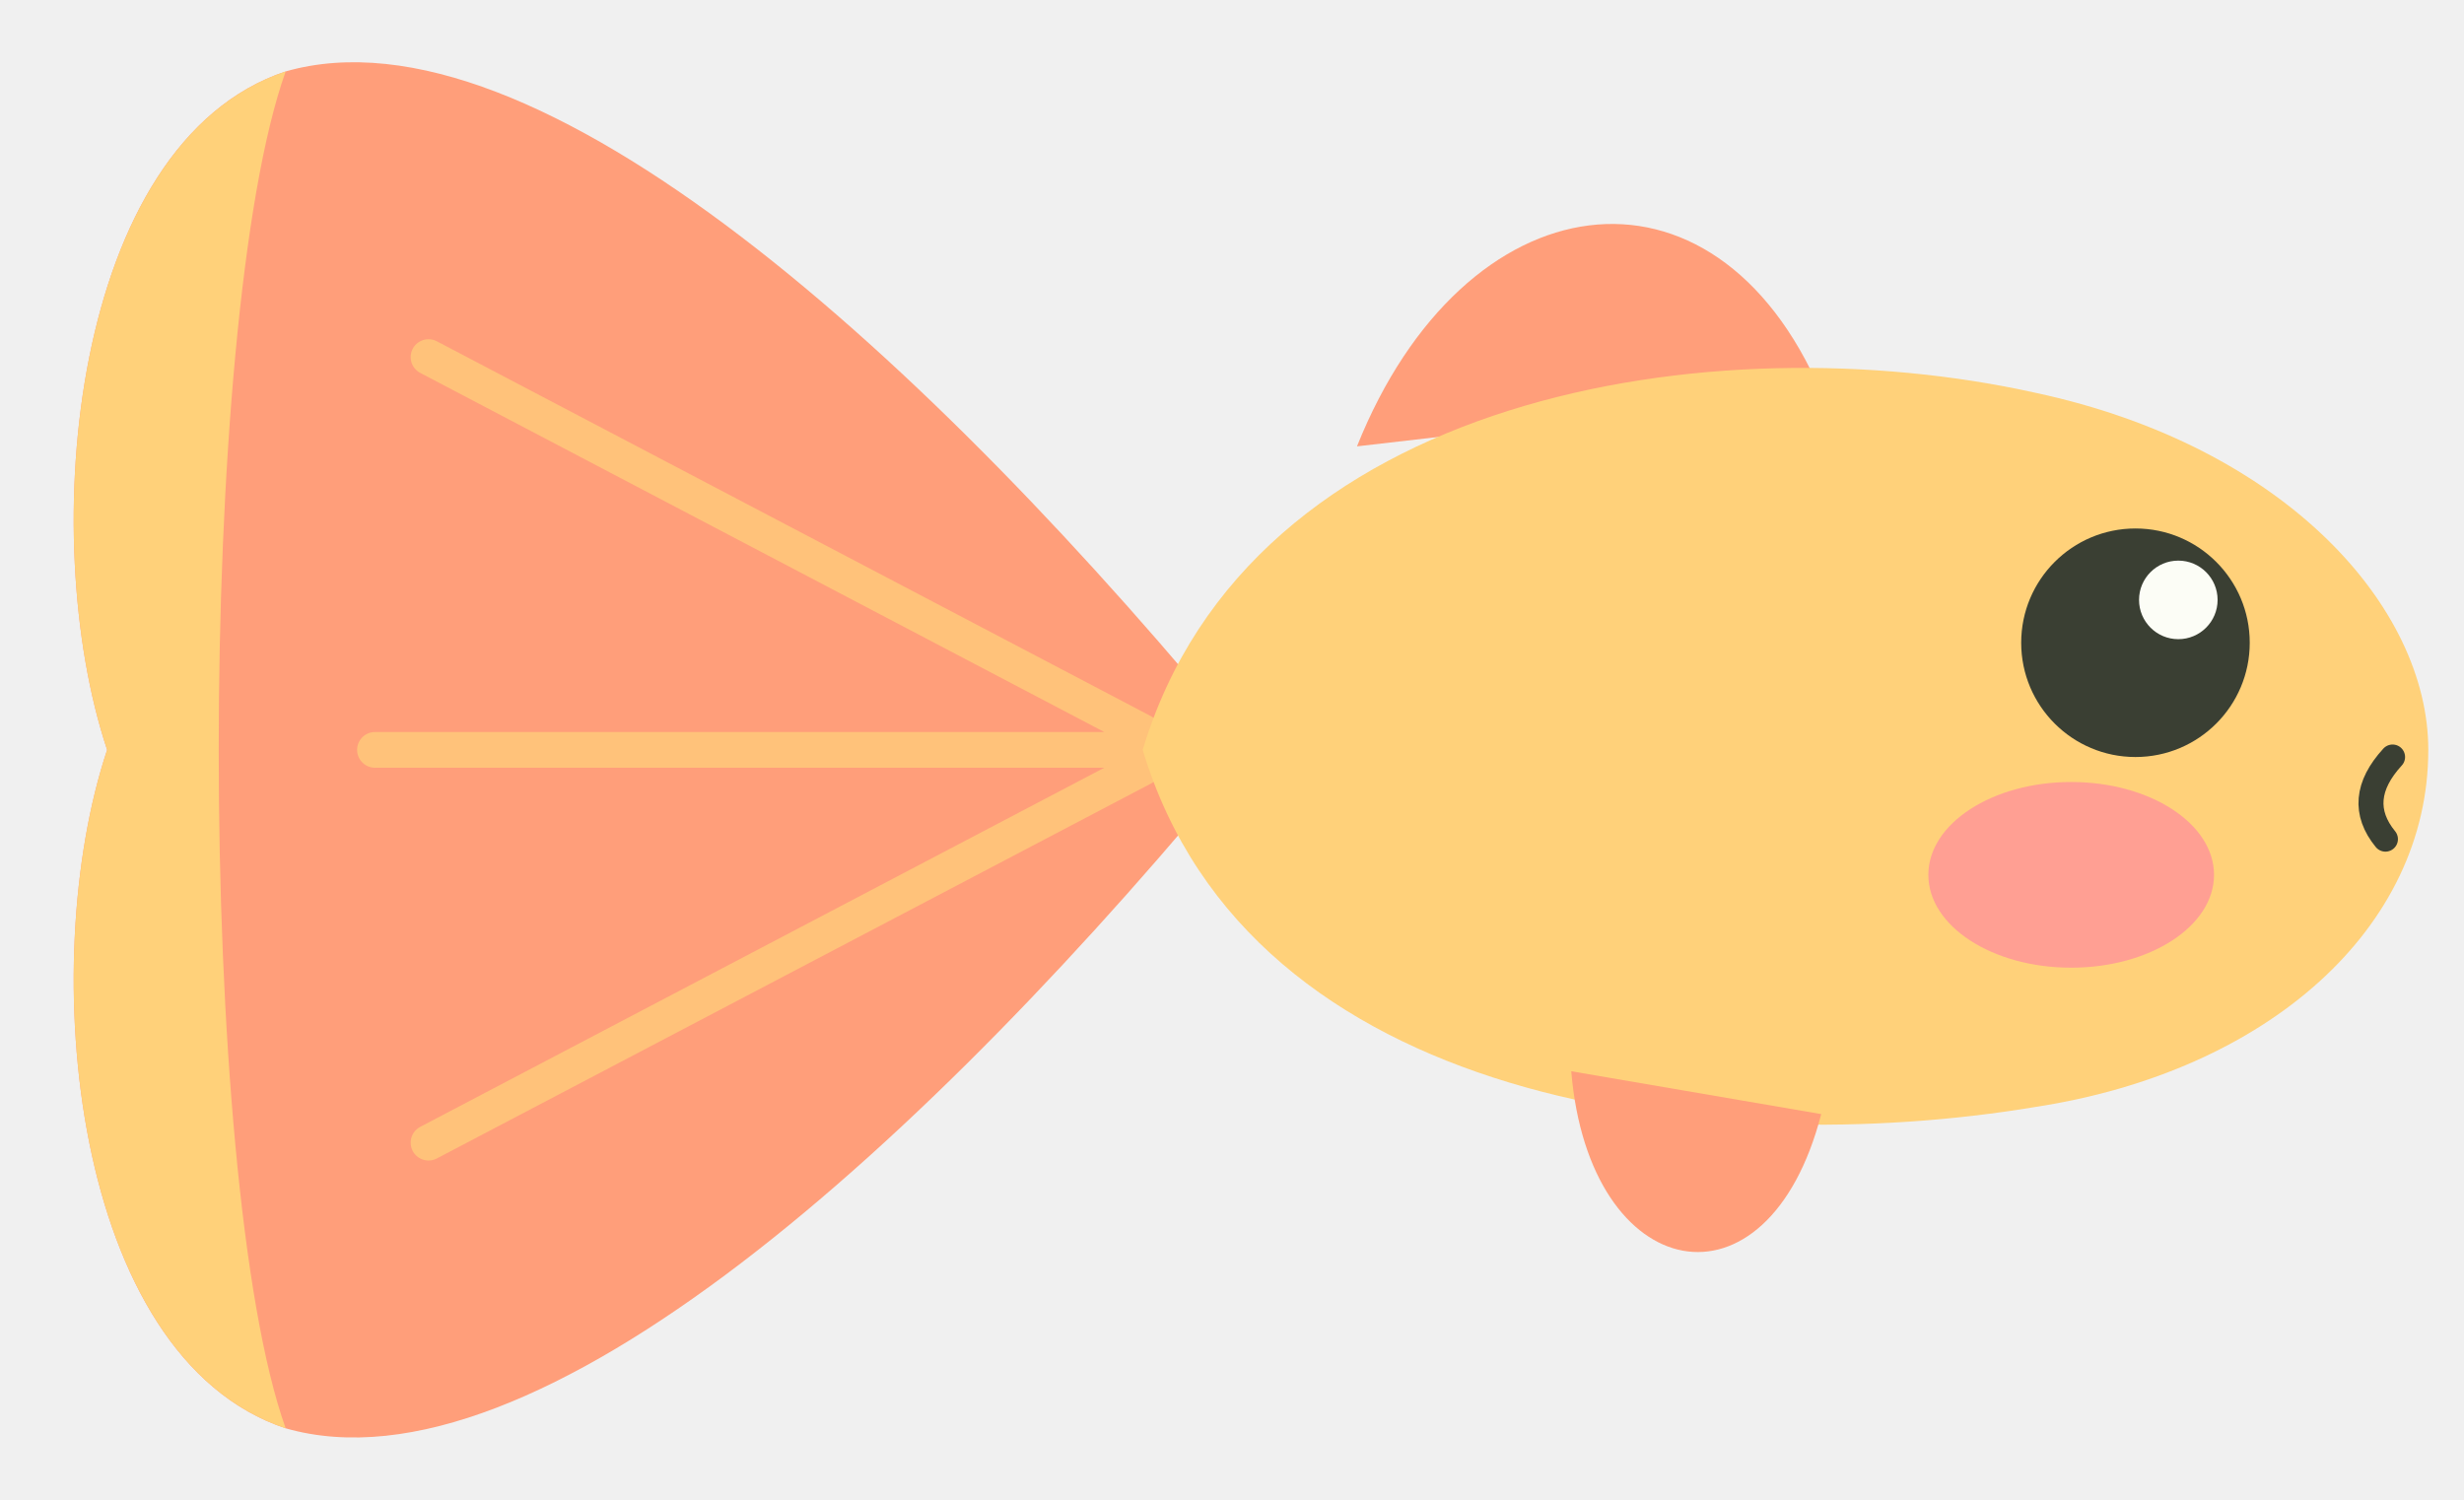
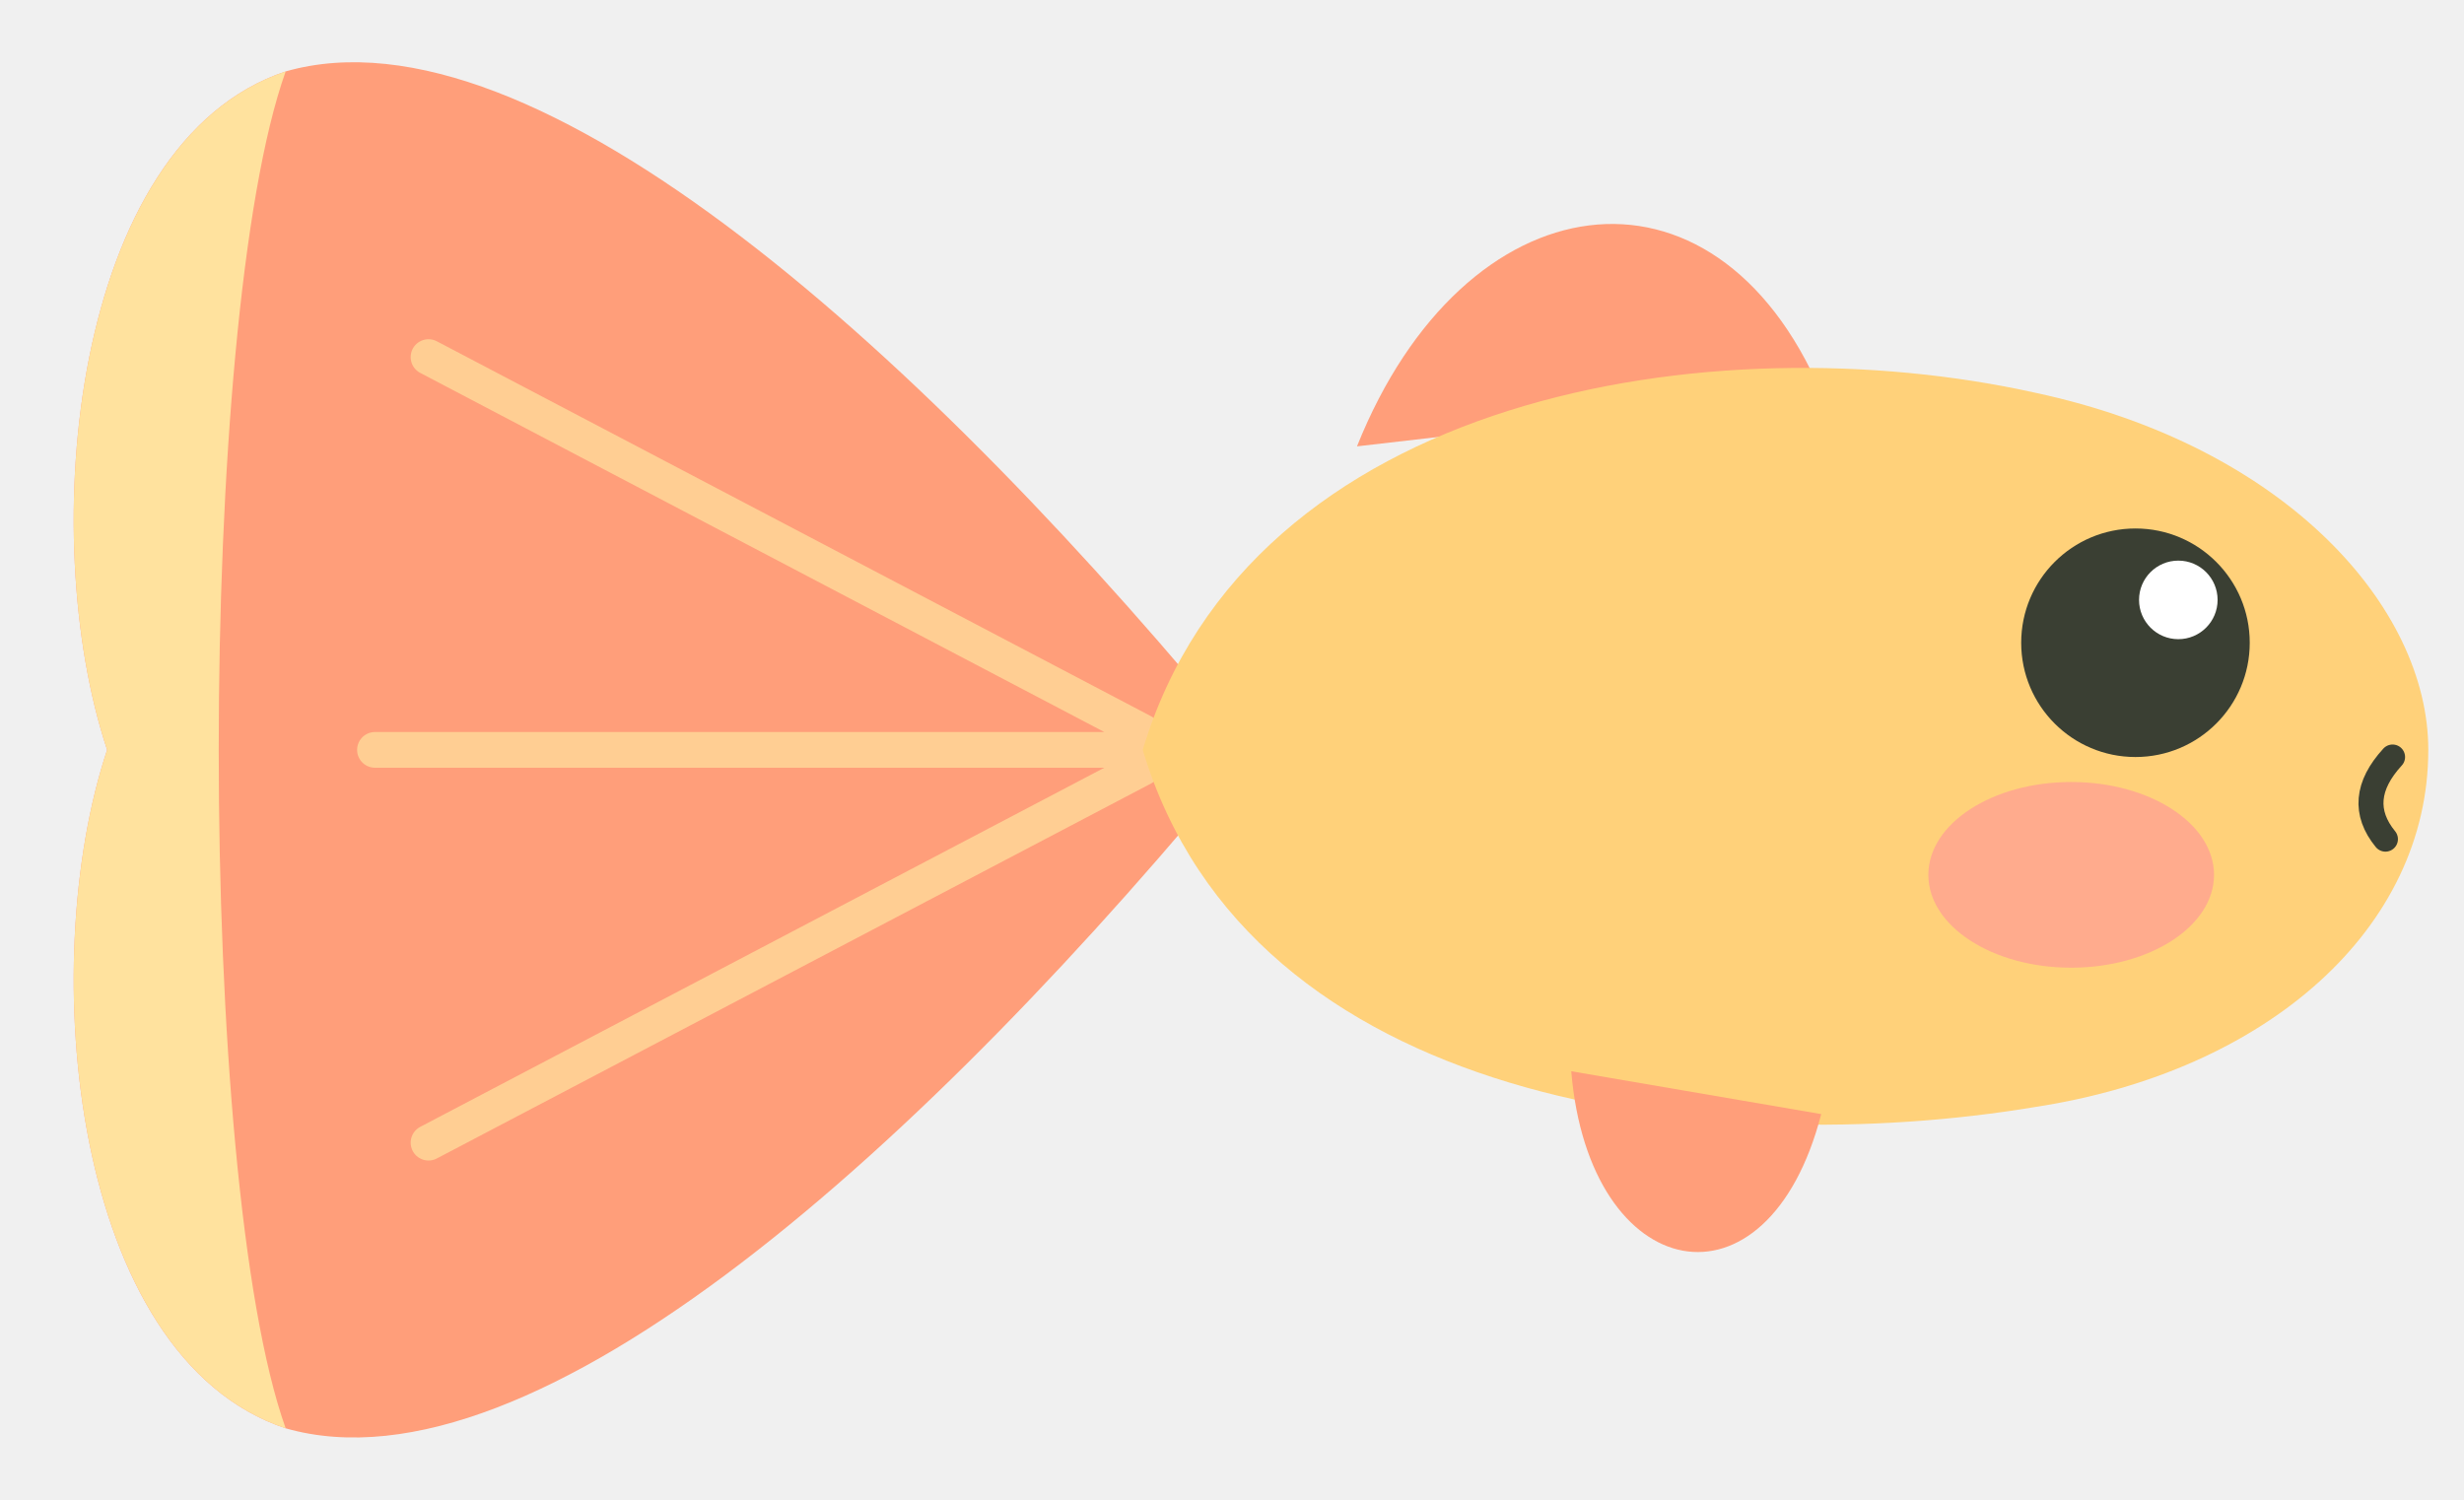
<svg xmlns="http://www.w3.org/2000/svg" viewBox="160 300 690 420" width="690" height="420">
  <g transform="translate(40 0)">
    <path d="M470 510 C380 400 270 300 200 320 C140 340 130 450 150 510 C130 570 140 680 200 700 C270 720 380 620 470 510 Z" fill="#FF9E7A" />
-     <path d="M200 320 C140 340 130 450 150 510 C130 570 140 680 200 700 C175 630 175 390 200 320 Z" fill="#FFD17A" />
-     <path d="M440 505 L240 400 M440 510 L225 510 M440 515 L240 620" stroke="#FFD17A" stroke-width="10" stroke-linecap="round" opacity="0.7" />
+     <path d="M200 320 C140 340 130 450 150 510 C130 570 140 680 200 700 C175 630 175 390 200 320 Z" fill="#FFE29E" />
+     <path d="M440 505 L240 400 M440 510 L225 510 M440 515 L240 620" stroke="#FFE29E" stroke-width="10" stroke-linecap="round" opacity="0.7" />
    <path d="M500 425 C530 350 600 340 630 410 Z" fill="#FF9E7A" />
    <path d="M440 510 C470 410 600 390 690 410 C760 425 800 470 800 510 C800 560 755 600 690 610 C600 625 470 610 440 510 Z" fill="#FFD17A" />
    <path d="M560 600 C565 660 615 670 630 612 Z" fill="#FF9E7A" />
-     <ellipse cx="700" cy="545" rx="40" ry="26" fill="#FF9F93" />
+     <ellipse cx="700" cy="545" rx="40" ry="26" fill="#FF9F93" opacity="0.75" />
    <circle cx="718" cy="480" r="32" fill="#3A3F33" />
-     <circle cx="730" cy="468" r="11" fill="#FCFDF6" />
+     <circle cx="730" cy="468" r="11" fill="#FFFFFF" />
    <path d="M790 512 Q779 524 788 535" fill="none" stroke="#3A3F33" stroke-width="7" stroke-linecap="round" />
  </g>
</svg>
